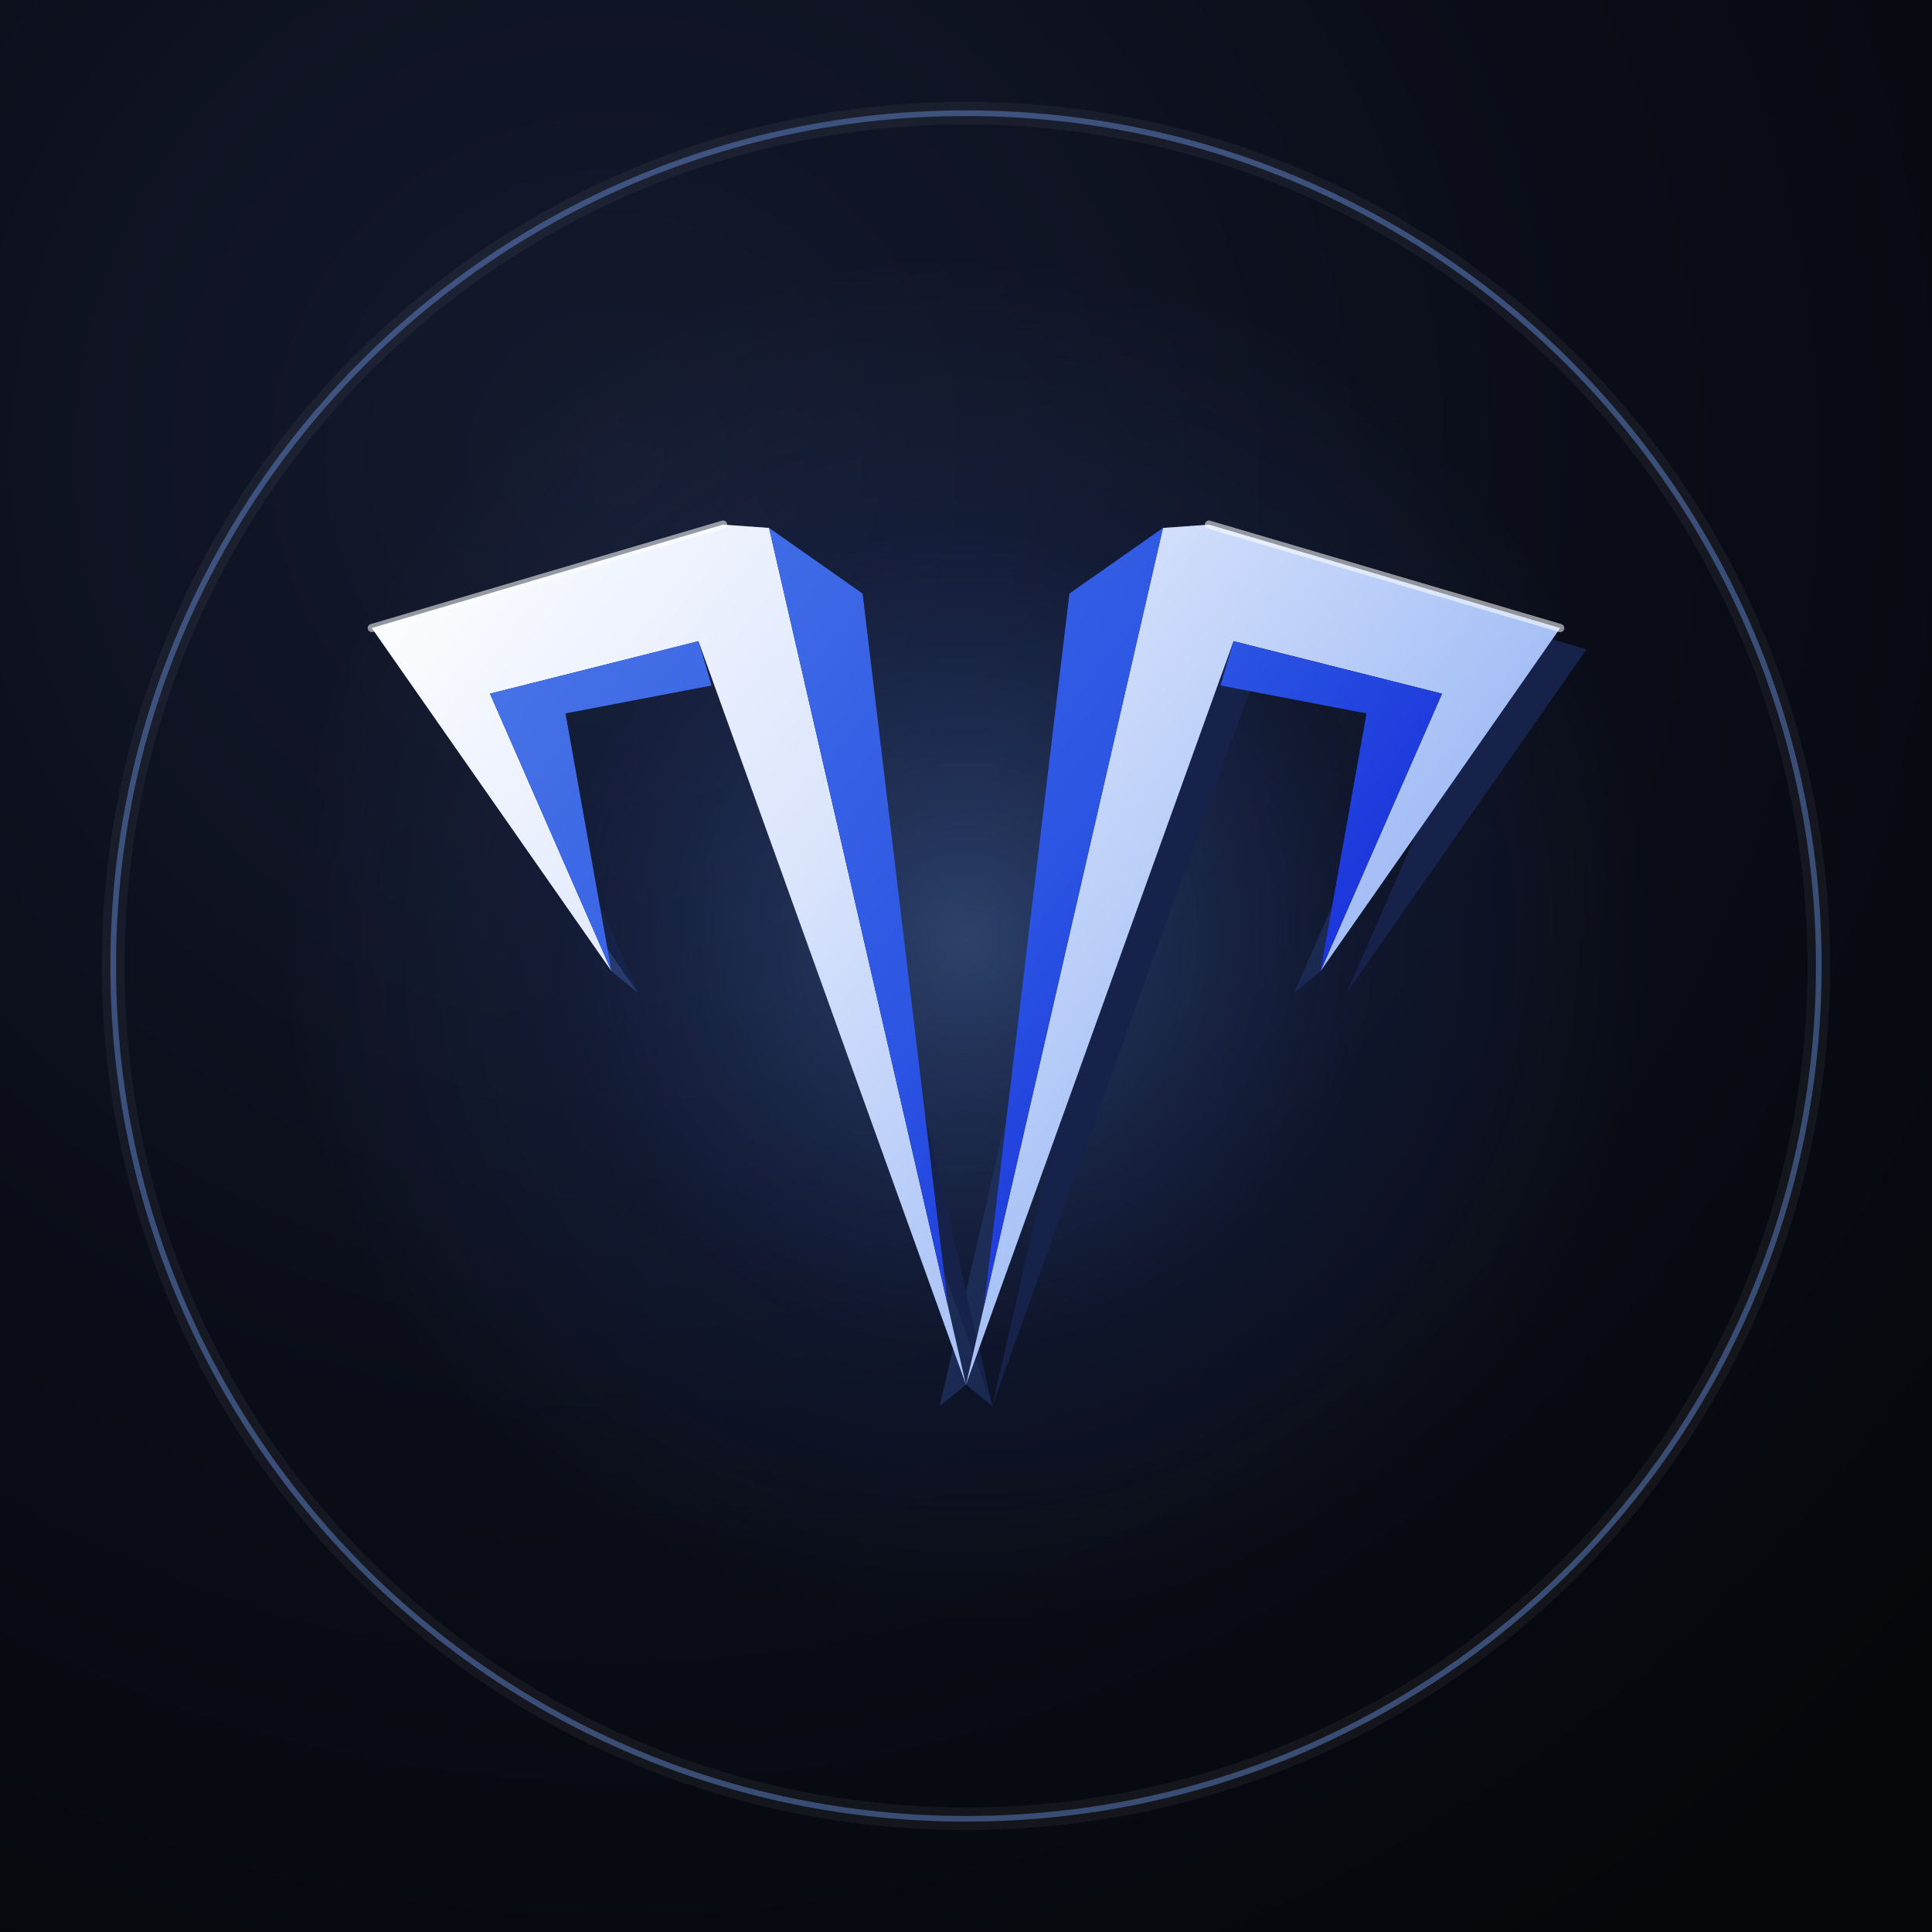
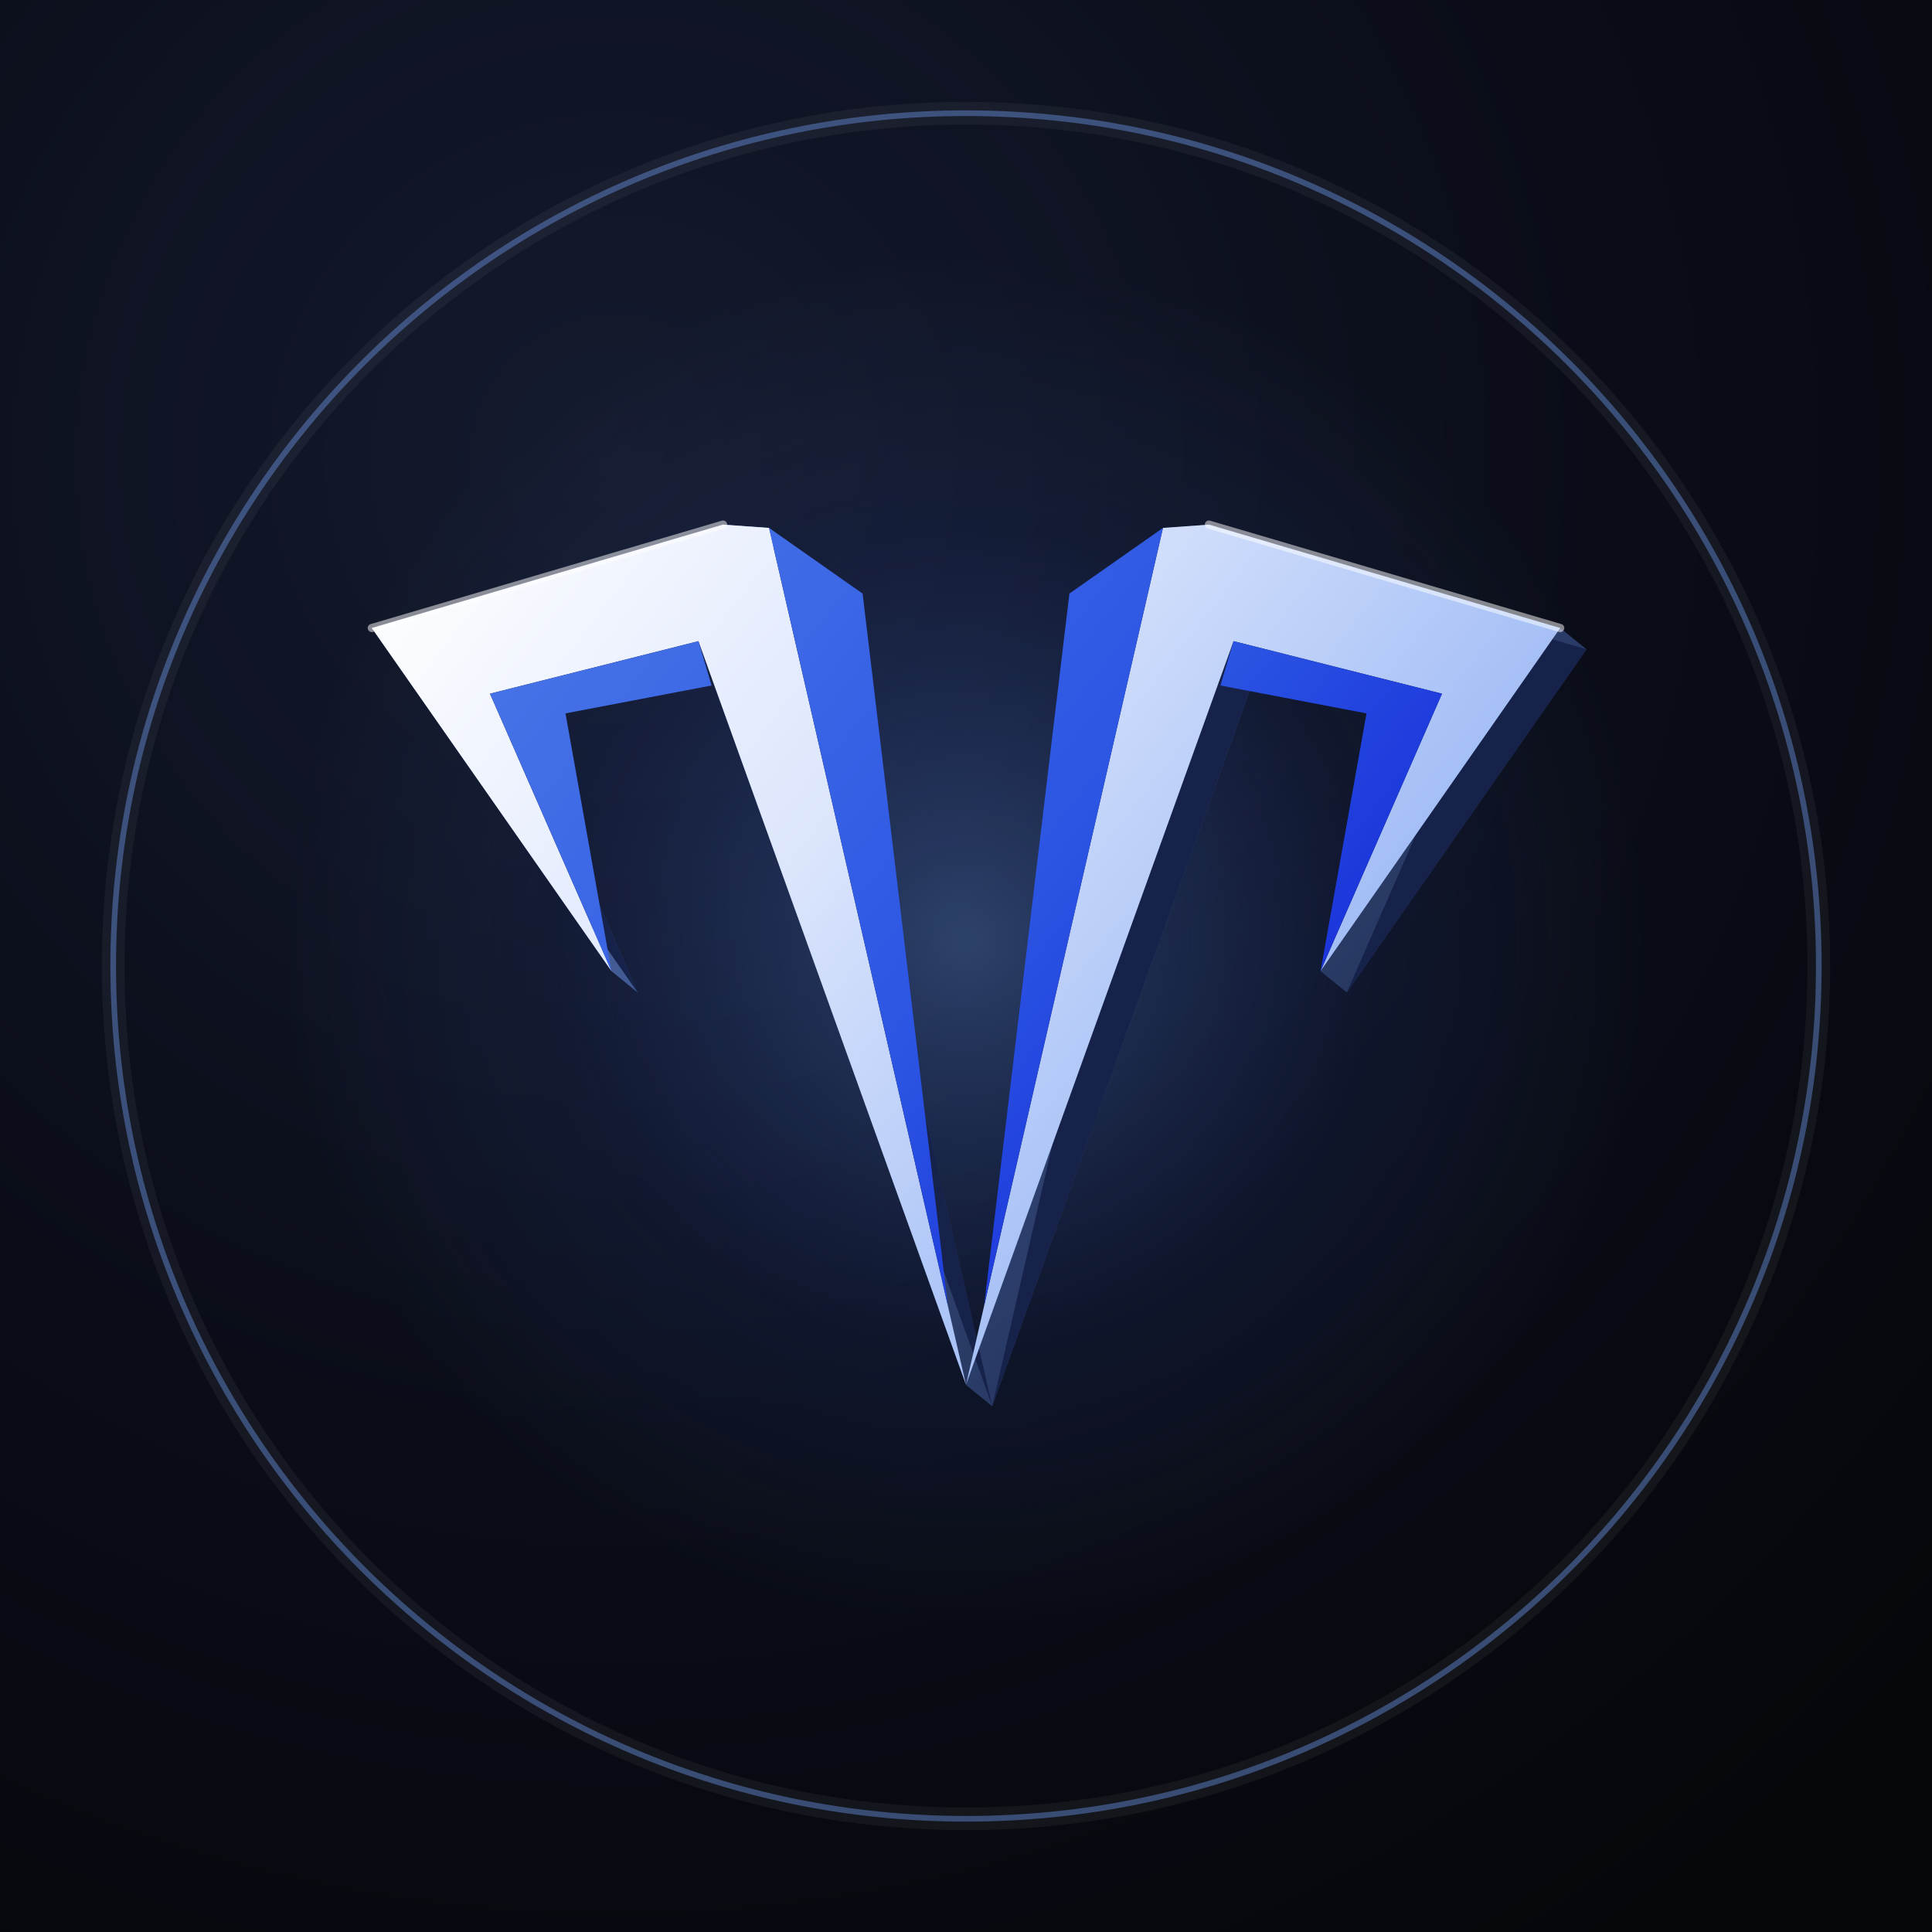
<svg xmlns="http://www.w3.org/2000/svg" viewBox="0 0 1024 1024" width="1024" height="1024" role="img" aria-label="Neovanguard">
  <defs>
    <radialGradient id="p-campo" cx="0.32" cy="0.24" r="0.92">
      <stop offset="0" stop-color="#141a2e" />
      <stop offset="0.55" stop-color="#0a0d18" />
      <stop offset="1" stop-color="#06070b" />
    </radialGradient>
-     <linearGradient id="p-chrome" gradientUnits="userSpaceOnUse" x1="300" y1="300" x2="1000" y2="850">
+     <radialGradient id="p-halo" cx="0.5" cy="0.5" r="0.5">
+       <stop offset="0" stop-color="#6495ED" stop-opacity="0.36" />
+       <stop offset="0.6" stop-color="#3559c9" stop-opacity="0.1" />
+       <stop offset="1" stop-color="#6495ED" stop-opacity="0" />
+     </radialGradient>
+     <linearGradient id="p-lamina" gradientUnits="userSpaceOnUse" x1="300" y1="300" x2="1000" y2="850">
      <stop offset="0" stop-color="#ffffff" />
      <stop offset="0.36" stop-color="#dbe5fc" />
      <stop offset="0.72" stop-color="#9dbaf5" />
      <stop offset="1" stop-color="#6495ED" />
    </linearGradient>
    <linearGradient id="p-esmalte" gradientUnits="userSpaceOnUse" x1="300" y1="300" x2="1000" y2="850">
      <stop offset="0" stop-color="#4f7ce8" />
      <stop offset="0.5" stop-color="#2b54e3" />
      <stop offset="1" stop-color="#0000CD" />
    </linearGradient>
    <linearGradient id="p-parede" gradientUnits="userSpaceOnUse" x1="300" y1="300" x2="1000" y2="850">
-       <stop offset="0" stop-color="#2f4a86" />
+       <stop offset="0" stop-color="#5f80c9" />
      <stop offset="1" stop-color="#101a38" />
    </linearGradient>
-     <radialGradient id="p-halo" cx="0.5" cy="0.5" r="0.5">
-       <stop offset="0" stop-color="#6495ED" stop-opacity="0.36" />
-       <stop offset="0.6" stop-color="#3559c9" stop-opacity="0.1" />
-       <stop offset="1" stop-color="#6495ED" stop-opacity="0" />
-     </radialGradient>
  </defs>
  <rect width="1024" height="1024" fill="url(#p-campo)" />
+   <circle cx="512" cy="498" r="360" fill="url(#p-halo)" />
  <circle cx="512" cy="512" r="452" fill="none" stroke="#6495ED" stroke-opacity="0.42" stroke-width="3" />
  <circle cx="512" cy="512" r="452" fill="none" stroke="#ffffff" stroke-opacity="0.05" stroke-width="12" />
-   <circle cx="512" cy="498" r="360" fill="url(#p-halo)" />
  <g transform="translate(512,506) scale(0.87) translate(-640,-568)">
    <g fill="url(#p-parede)">
-       <path d="M492 306 L278 369 L294 382 L508 319 Z" />
-       <path d="M278 369 L424 578 L440 591 L294 382 Z" />
-       <path d="M640 830 L656 843 L536 321 L520 308 Z" />
-       <path d="M424 578 L350 409 L366 422 L440 591 Z" />
-       <path d="M788 306 L1002 369 L986 382 L772 319 Z" />
-       <path d="M1002 369 L856 578 L840 591 L986 382 Z" />
-       <path d="M640 830 L624 843 L744 321 L760 308 Z" />
-       <path d="M856 578 L930 409 L914 422 L840 591 Z" />
+       <path d="M492 306 L278 369 L294 382 L508 319 Z" opacity="0.98" />
+       <path d="M278 369 L424 578 L440 591 L294 382 Z" opacity="0.73" />
+       <path d="M424 578 L350 409 L366 422 L440 591 Z" opacity="0.66" />
+       <path d="M350 409 L477 377 L493 390 L366 422 Z" opacity="0.47" />
+       <path d="M477 377 L640 830 L656 843 L493 390 Z" opacity="0.81" />
+       <path d="M640 830 L520 308 L536 321 L656 843 Z" opacity="0.61" />
+       <path d="M520 308 L492 306 L508 319 L536 321 Z" opacity="0.93" />
+       <path d="M788 306 L1002 369 L1018 382 L804 319 Z" opacity="0.56" />
+       <path d="M1002 369 L856 578 L872 591 L1018 382 Z" opacity="0.99" />
+       <path d="M856 578 L930 409 L946 422 L872 591 Z" opacity="0.49" />
+       <path d="M930 409 L803 377 L819 390 L946 422 Z" opacity="0.90" />
+       <path d="M803 377 L640 830 L656 843 L819 390 Z" opacity="0.95" />
+       <path d="M640 830 L760 308 L776 321 L656 843 Z" opacity="0.51" />
+       <path d="M760 308 L788 306 L804 319 L776 321 Z" opacity="0.49" />
    </g>
-     <g fill="#16224a" transform="translate(16,13)">
-       <path d="M492 306 L278 369 L424 578 L350 409 L477 377 L640 830 L520 308 Z" />
-       <path d="M788 306 L1002 369 L856 578 L930 409 L803 377 L640 830 L760 308 Z" />
+     <g fill="#16224a">
+       <path d="M508 319 L294 382 L440 591 L366 422 L493 390 L656 843 L536 321 Z" />
+       <path d="M804 319 L1018 382 L872 591 L946 422 L819 390 L656 843 L776 321 Z" />
    </g>
-     <g fill="url(#p-chrome)">
+     <g fill="url(#p-lamina)">
      <path d="M492 306 L278 369 L424 578 L350 409 L477 377 L640 830 L520 308 Z" />
      <path d="M788 306 L1002 369 L856 578 L930 409 L803 377 L640 830 L760 308 Z" />
    </g>
    <g fill="url(#p-esmalte)">
      <path d="M520 308 L577 348 L629 782 Z" />
+       <path d="M760 308 L703 348 L651 782 Z" />
      <path d="M477 377 L350 409 L424 578 L396 421 L485 404 Z" />
-       <path d="M760 308 L703 348 L651 782 Z" />
      <path d="M803 377 L930 409 L856 578 L884 421 L795 404 Z" />
    </g>
-     <g stroke="#ffffff" stroke-opacity="0.55" stroke-width="5" fill="none" stroke-linecap="round">
+     <g stroke="#ffffff" stroke-opacity="0.5" stroke-width="5" fill="none" stroke-linecap="round">
      <path d="M492 306 L278 369" />
      <path d="M788 306 L1002 369" />
    </g>
  </g>
</svg>
